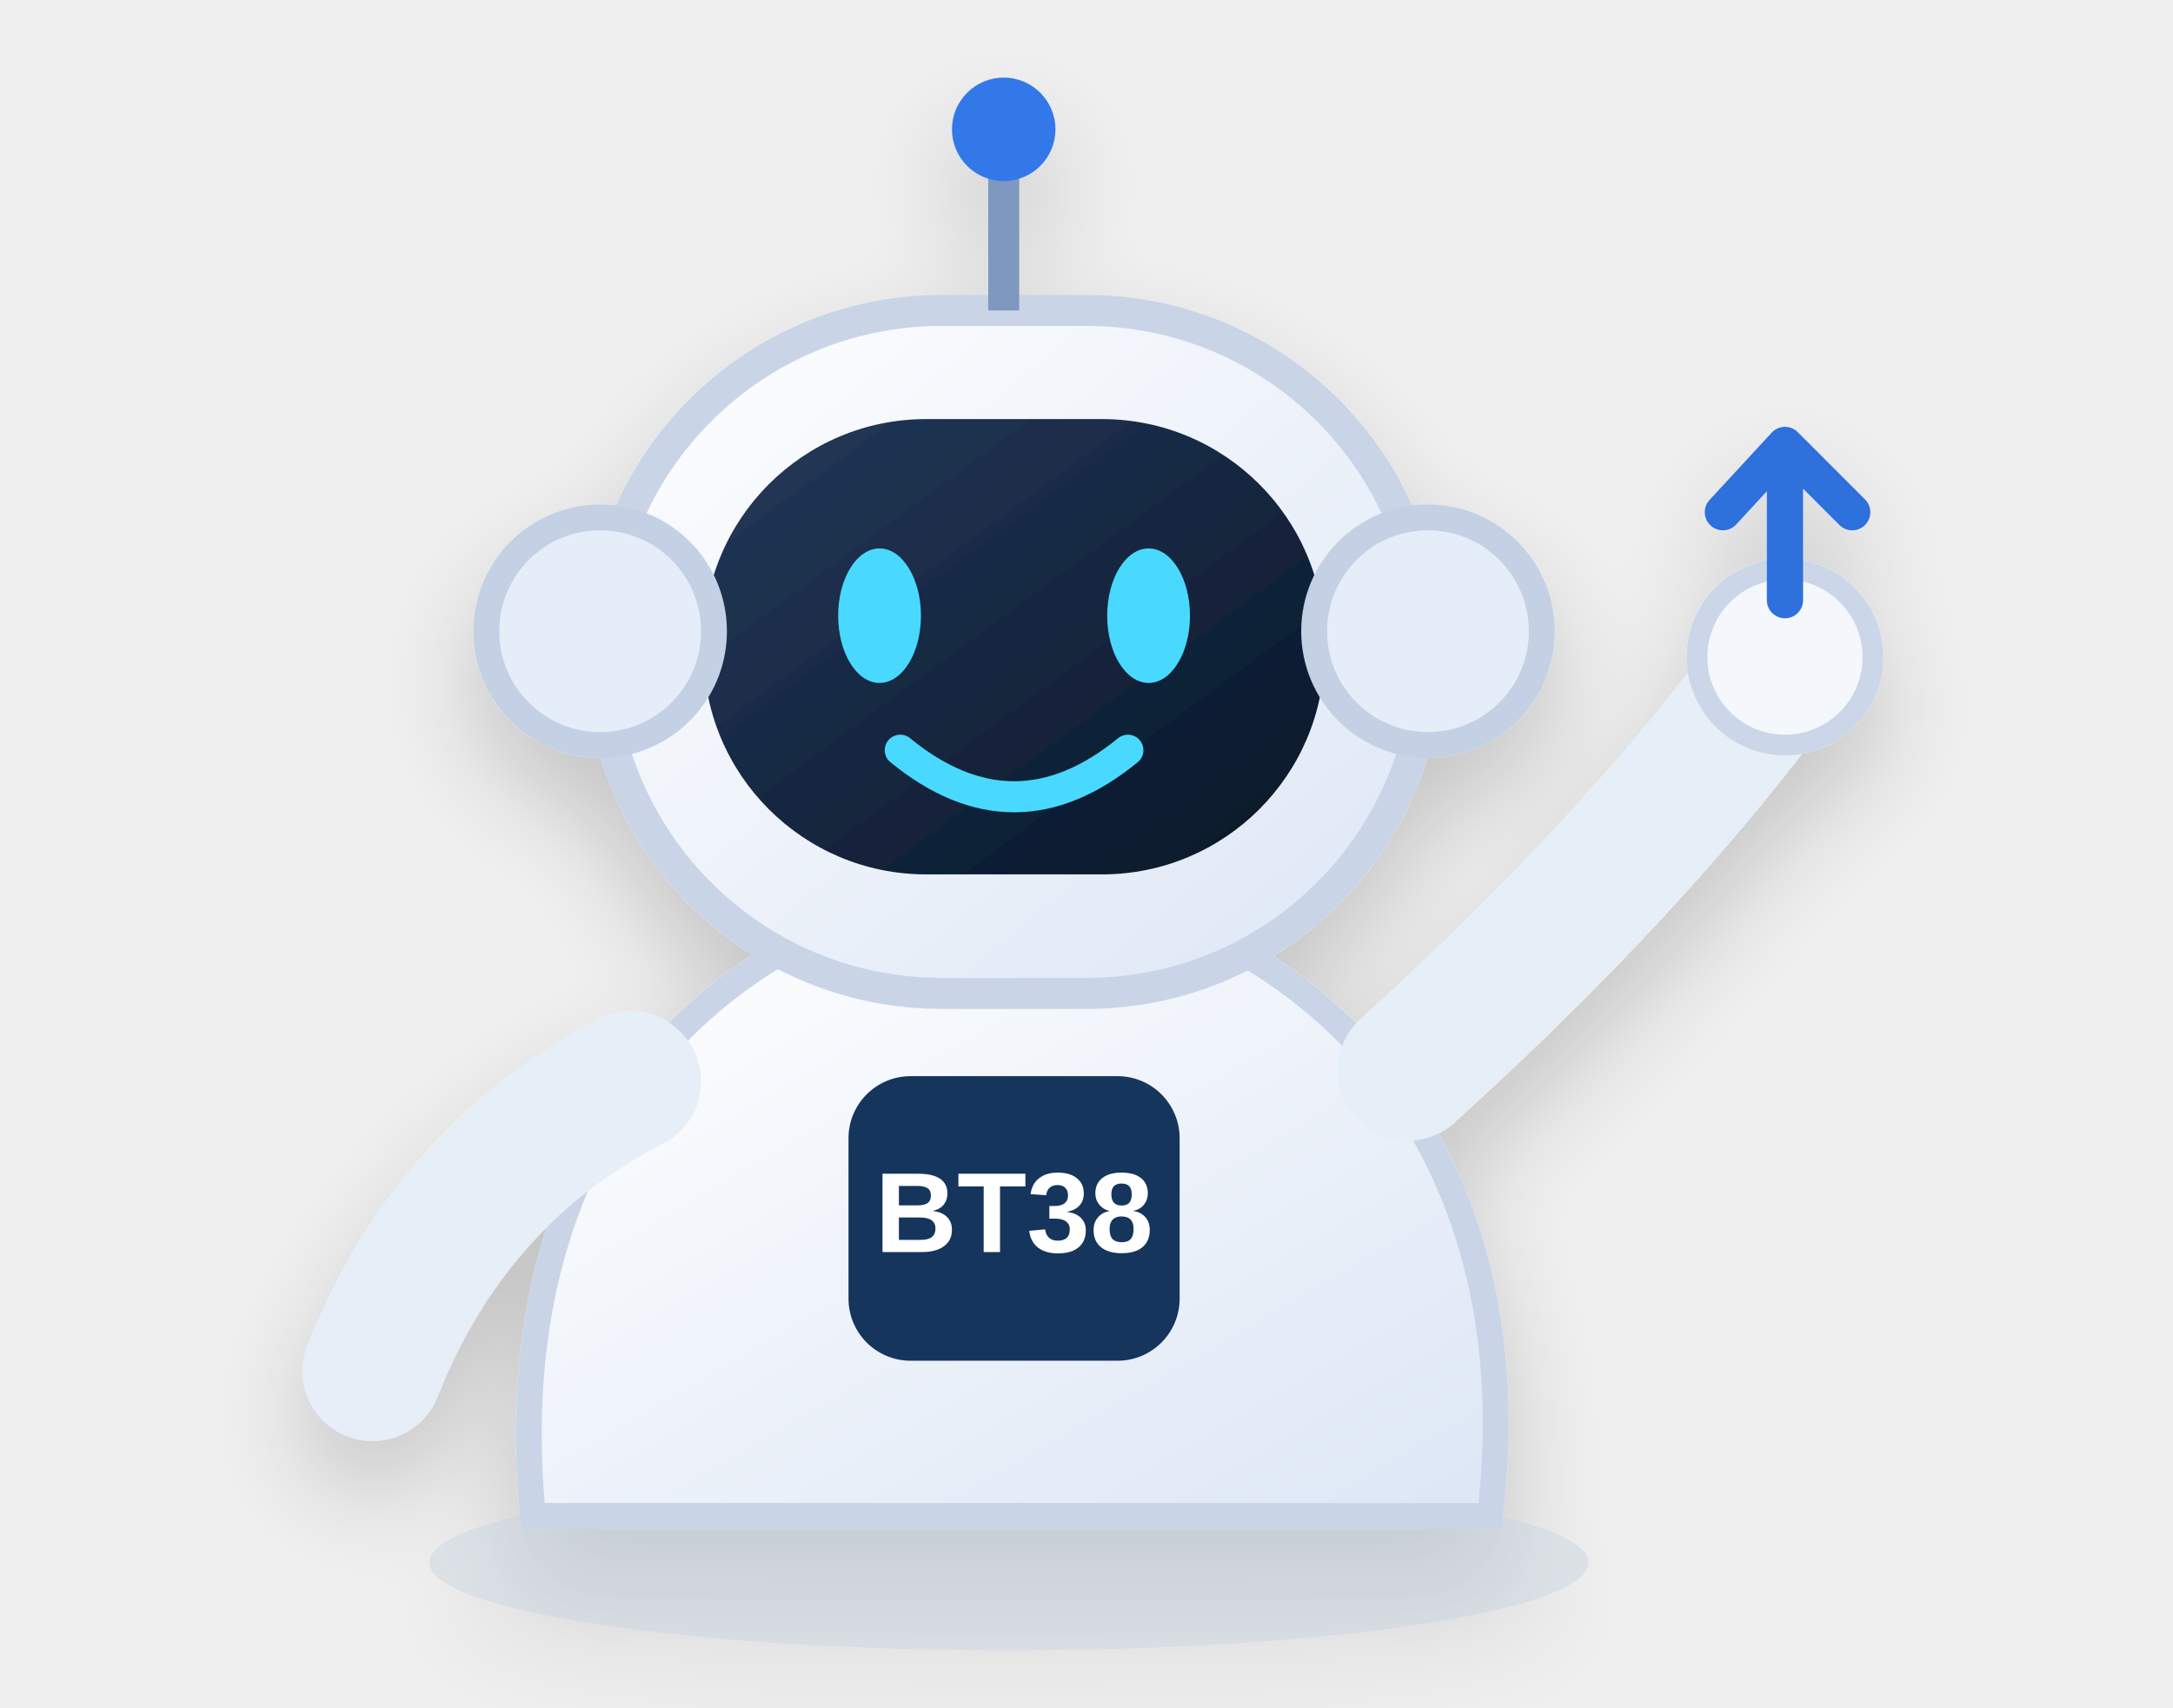
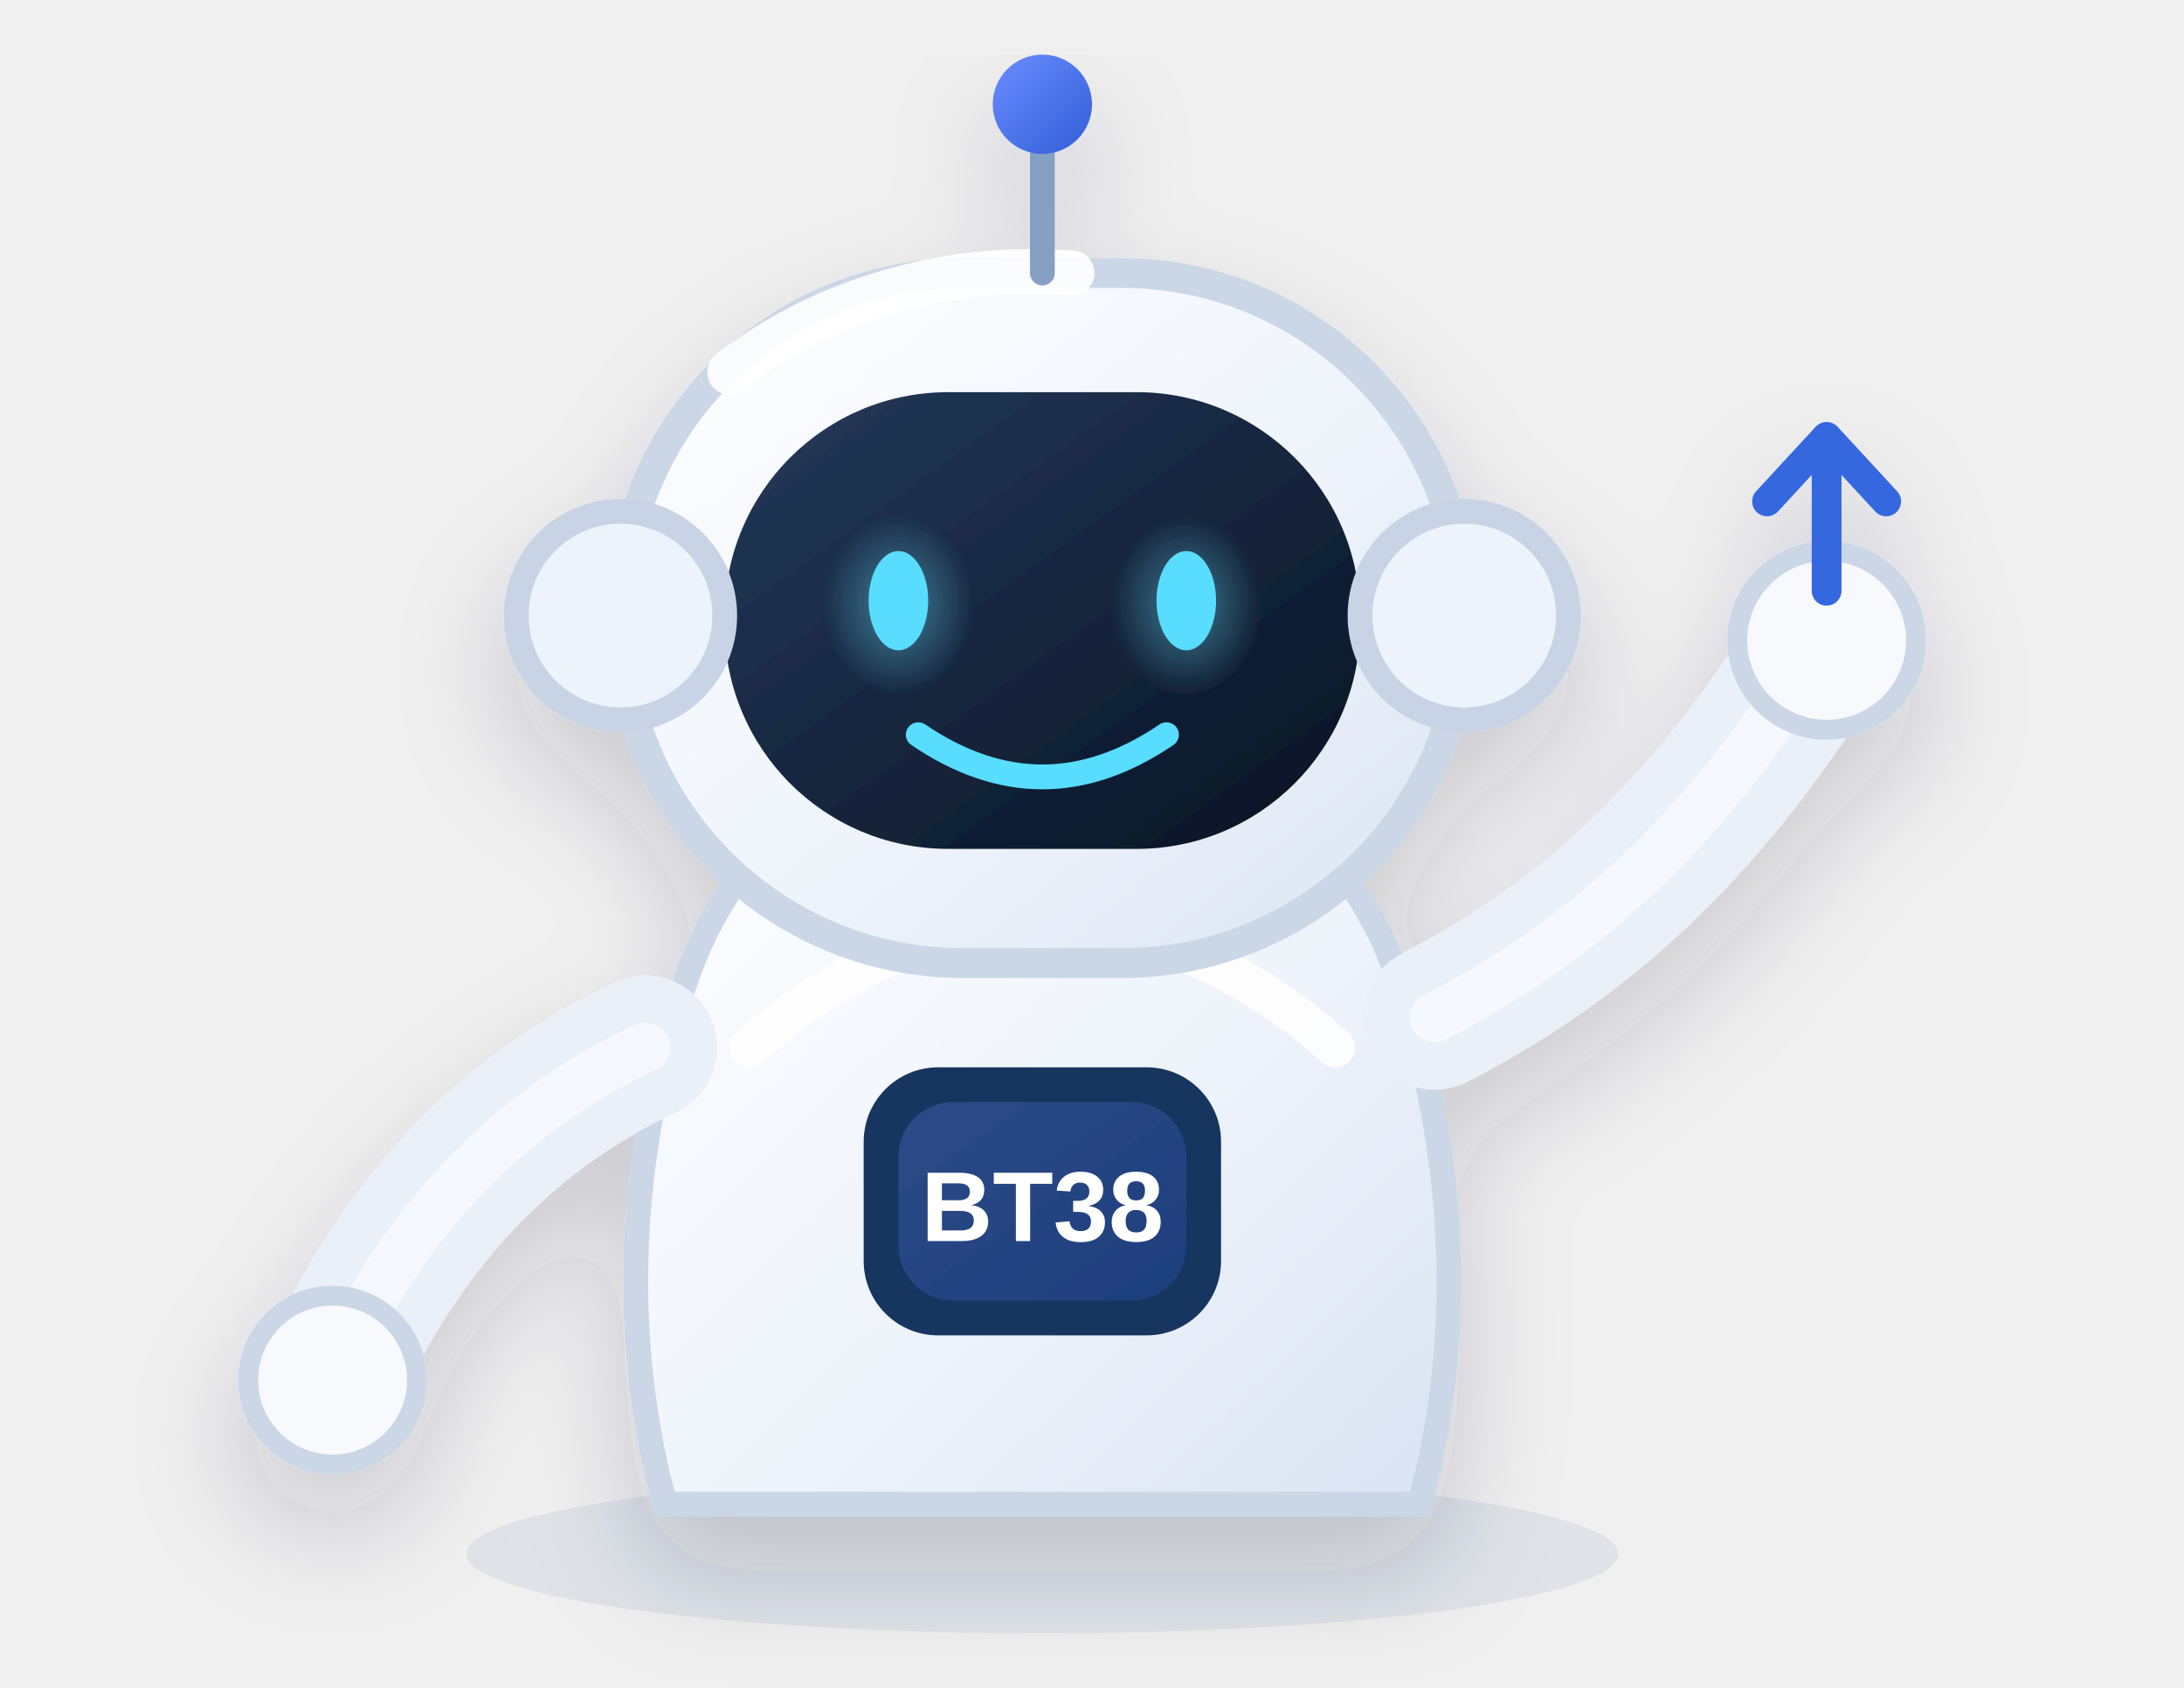
- <svg xmlns="http://www.w3.org/2000/svg" viewBox="0 0 420 330">
+ <svg xmlns="http://www.w3.org/2000/svg" viewBox="0 0 440 340">
  <defs>
-     <linearGradient id="b" x1="0" y1="0" x2="1" y2="1">
-       <stop stop-color="#fff" />
-       <stop offset="1" stop-color="#dce6f5" />
+     <linearGradient id="shell" x1="0" y1="0" x2="1" y2="1">
+       <stop offset="0" stop-color="#ffffff" />
+       <stop offset=".58" stop-color="#eef3fb" />
+       <stop offset="1" stop-color="#d9e3f2" />
    </linearGradient>
-     <linearGradient id="s" x1="0" y1="0" x2="1" y2="1">
-       <stop stop-color="#24395b" />
-       <stop offset="1" stop-color="#071525" />
+     <linearGradient id="screen" x1="0" y1="0" x2="1" y2="1">
+       <stop offset="0" stop-color="#24395b" />
+       <stop offset="1" stop-color="#071321" />
    </linearGradient>
-     <filter id="sh">
-       <feDropShadow dx="0" dy="10" stdDeviation="10" flood-opacity=".18" />
+     <linearGradient id="blue" x1="0" y1="0" x2="1" y2="1">
+       <stop stop-color="#6b8cff" />
+       <stop offset="1" stop-color="#315ed7" />
+     </linearGradient>
+     <radialGradient id="glow">
+       <stop stop-color="#70e6ff" stop-opacity=".9" />
+       <stop offset="1" stop-color="#70e6ff" stop-opacity="0" />
+     </radialGradient>
+     <filter id="shadow" x="-40%" y="-40%" width="180%" height="180%">
+       <feDropShadow dx="0" dy="11" stdDeviation="11" flood-color="#22324b" flood-opacity=".18" />
    </filter>
  </defs>
-   <g filter="url(#sh)">
-     <ellipse cx="195" cy="302" rx="112" ry="17" fill="#9db0ca" opacity=".22" />
-     <path d="M151 184c-34 20-53 58-48 109h185c6-50-13-89-48-109z" fill="url(#b)" stroke="#c9d5e7" stroke-width="5" />
-     <rect x="164" y="208" width="64" height="55" rx="12" fill="#16345d" />
-     <text x="196" y="242" text-anchor="middle" fill="white" font-family="Arial" font-weight="700" font-size="22">BT38</text>
-     <rect x="116" y="60" width="160" height="132" rx="66" fill="url(#b)" stroke="#c9d5e7" stroke-width="6" />
-     <rect x="136" y="81" width="120" height="88" rx="43" fill="url(#s)" />
-     <ellipse cx="170" cy="119" rx="8" ry="13" fill="#48d9ff" />
-     <ellipse cx="222" cy="119" rx="8" ry="13" fill="#48d9ff" />
-     <path d="M174 145q22 18 44 0" fill="none" stroke="#48d9ff" stroke-width="6" stroke-linecap="round" />
-     <path d="M194 60V32" stroke="#7e98bf" stroke-width="6" />
-     <circle cx="194" cy="25" r="10" fill="#3278e8" />
-     <circle cx="116" cy="122" r="22" fill="#e5edf8" stroke="#c4d1e4" stroke-width="5" />
-     <circle cx="276" cy="122" r="22" fill="#e5edf8" stroke="#c4d1e4" stroke-width="5" />
-     <path d="M272 207q42-38 69-74" fill="none" stroke="#e6eef8" stroke-width="27" stroke-linecap="round" />
-     <circle cx="345" cy="127" r="17" fill="#f4f7fc" stroke="#cbd7e8" stroke-width="4" />
-     <path d="M345 116v-30M345 86l-12 13M345 86l13 13" fill="none" stroke="#2e6fdc" stroke-width="7" stroke-linecap="round" />
-     <path d="M122 209q-35 18-50 56" fill="none" stroke="#e6eef8" stroke-width="27" stroke-linecap="round" />
+   <ellipse cx="210" cy="313" rx="116" ry="16" fill="#8ea4bf" opacity=".18" />
+   <g filter="url(#shadow)">
+     <path d="M138 198c11-33 40-52 72-52s61 19 72 52c13 39 12 76 4 105H134c-8-29-9-66 4-105z" fill="url(#shell)" stroke="#cbd6e6" stroke-width="5" />
+     <path d="M151 211c19-17 40-25 59-25s40 8 59 25" fill="none" stroke="#fff" stroke-opacity=".86" stroke-width="8" stroke-linecap="round" />
+     <rect x="174" y="215" width="72" height="54" rx="15" fill="#17345f" />
+     <rect x="181" y="222" width="58" height="40" rx="11" fill="url(#blue)" opacity=".25" />
+     <text x="210" y="250" text-anchor="middle" fill="#fff" font-family="Arial,Helvetica,sans-serif" font-size="20" font-weight="700">BT38</text>
+     <rect x="125" y="55" width="170" height="139" rx="69" fill="url(#shell)" stroke="#cbd6e6" stroke-width="6" />
+     <path d="M147 75c19-15 45-22 69-20" fill="none" stroke="#fff" stroke-opacity=".9" stroke-width="9" stroke-linecap="round" />
+     <rect x="146" y="79" width="128" height="92" rx="45" fill="url(#screen)" />
+     <ellipse cx="181" cy="122" rx="15" ry="18" fill="url(#glow)" opacity=".5" />
+     <ellipse cx="239" cy="122" rx="15" ry="18" fill="url(#glow)" opacity=".5" />
+     <ellipse cx="181" cy="121" rx="6" ry="10" fill="#59ddff" />
+     <ellipse cx="239" cy="121" rx="6" ry="10" fill="#59ddff" />
+     <path d="M185 148q25 17 50 0" fill="none" stroke="#59ddff" stroke-width="5" stroke-linecap="round" />
+     <path d="M210 55V29" stroke="#86a0c5" stroke-width="5" stroke-linecap="round" />
+     <circle cx="210" cy="21" r="10" fill="url(#blue)" />
+     <circle cx="125" cy="124" r="21" fill="#edf3fb" stroke="#c8d4e5" stroke-width="5" />
+     <circle cx="295" cy="124" r="21" fill="#edf3fb" stroke="#c8d4e5" stroke-width="5" />
+     <path d="M289 205c35-18 56-42 74-69" fill="none" stroke="#eaf0f8" stroke-width="29" stroke-linecap="round" />
+     <path d="M289 205c35-18 56-42 74-69" fill="none" stroke="#fff" stroke-opacity=".5" stroke-width="10" stroke-linecap="round" />
+     <circle cx="368" cy="129" r="18" fill="#f7f9fd" stroke="#cbd6e6" stroke-width="4" />
+     <path d="M368 119V88M368 88l-12 13M368 88l12 13" fill="none" stroke="#3568df" stroke-width="6" stroke-linecap="round" stroke-linejoin="round" />
+     <path d="M130 211c-28 13-48 35-61 62" fill="none" stroke="#eaf0f8" stroke-width="29" stroke-linecap="round" />
+     <path d="M130 211c-28 13-48 35-61 62" fill="none" stroke="#fff" stroke-opacity=".5" stroke-width="10" stroke-linecap="round" />
+     <circle cx="67" cy="278" r="17" fill="#f7f9fd" stroke="#cbd6e6" stroke-width="4" />
  </g>
</svg>
